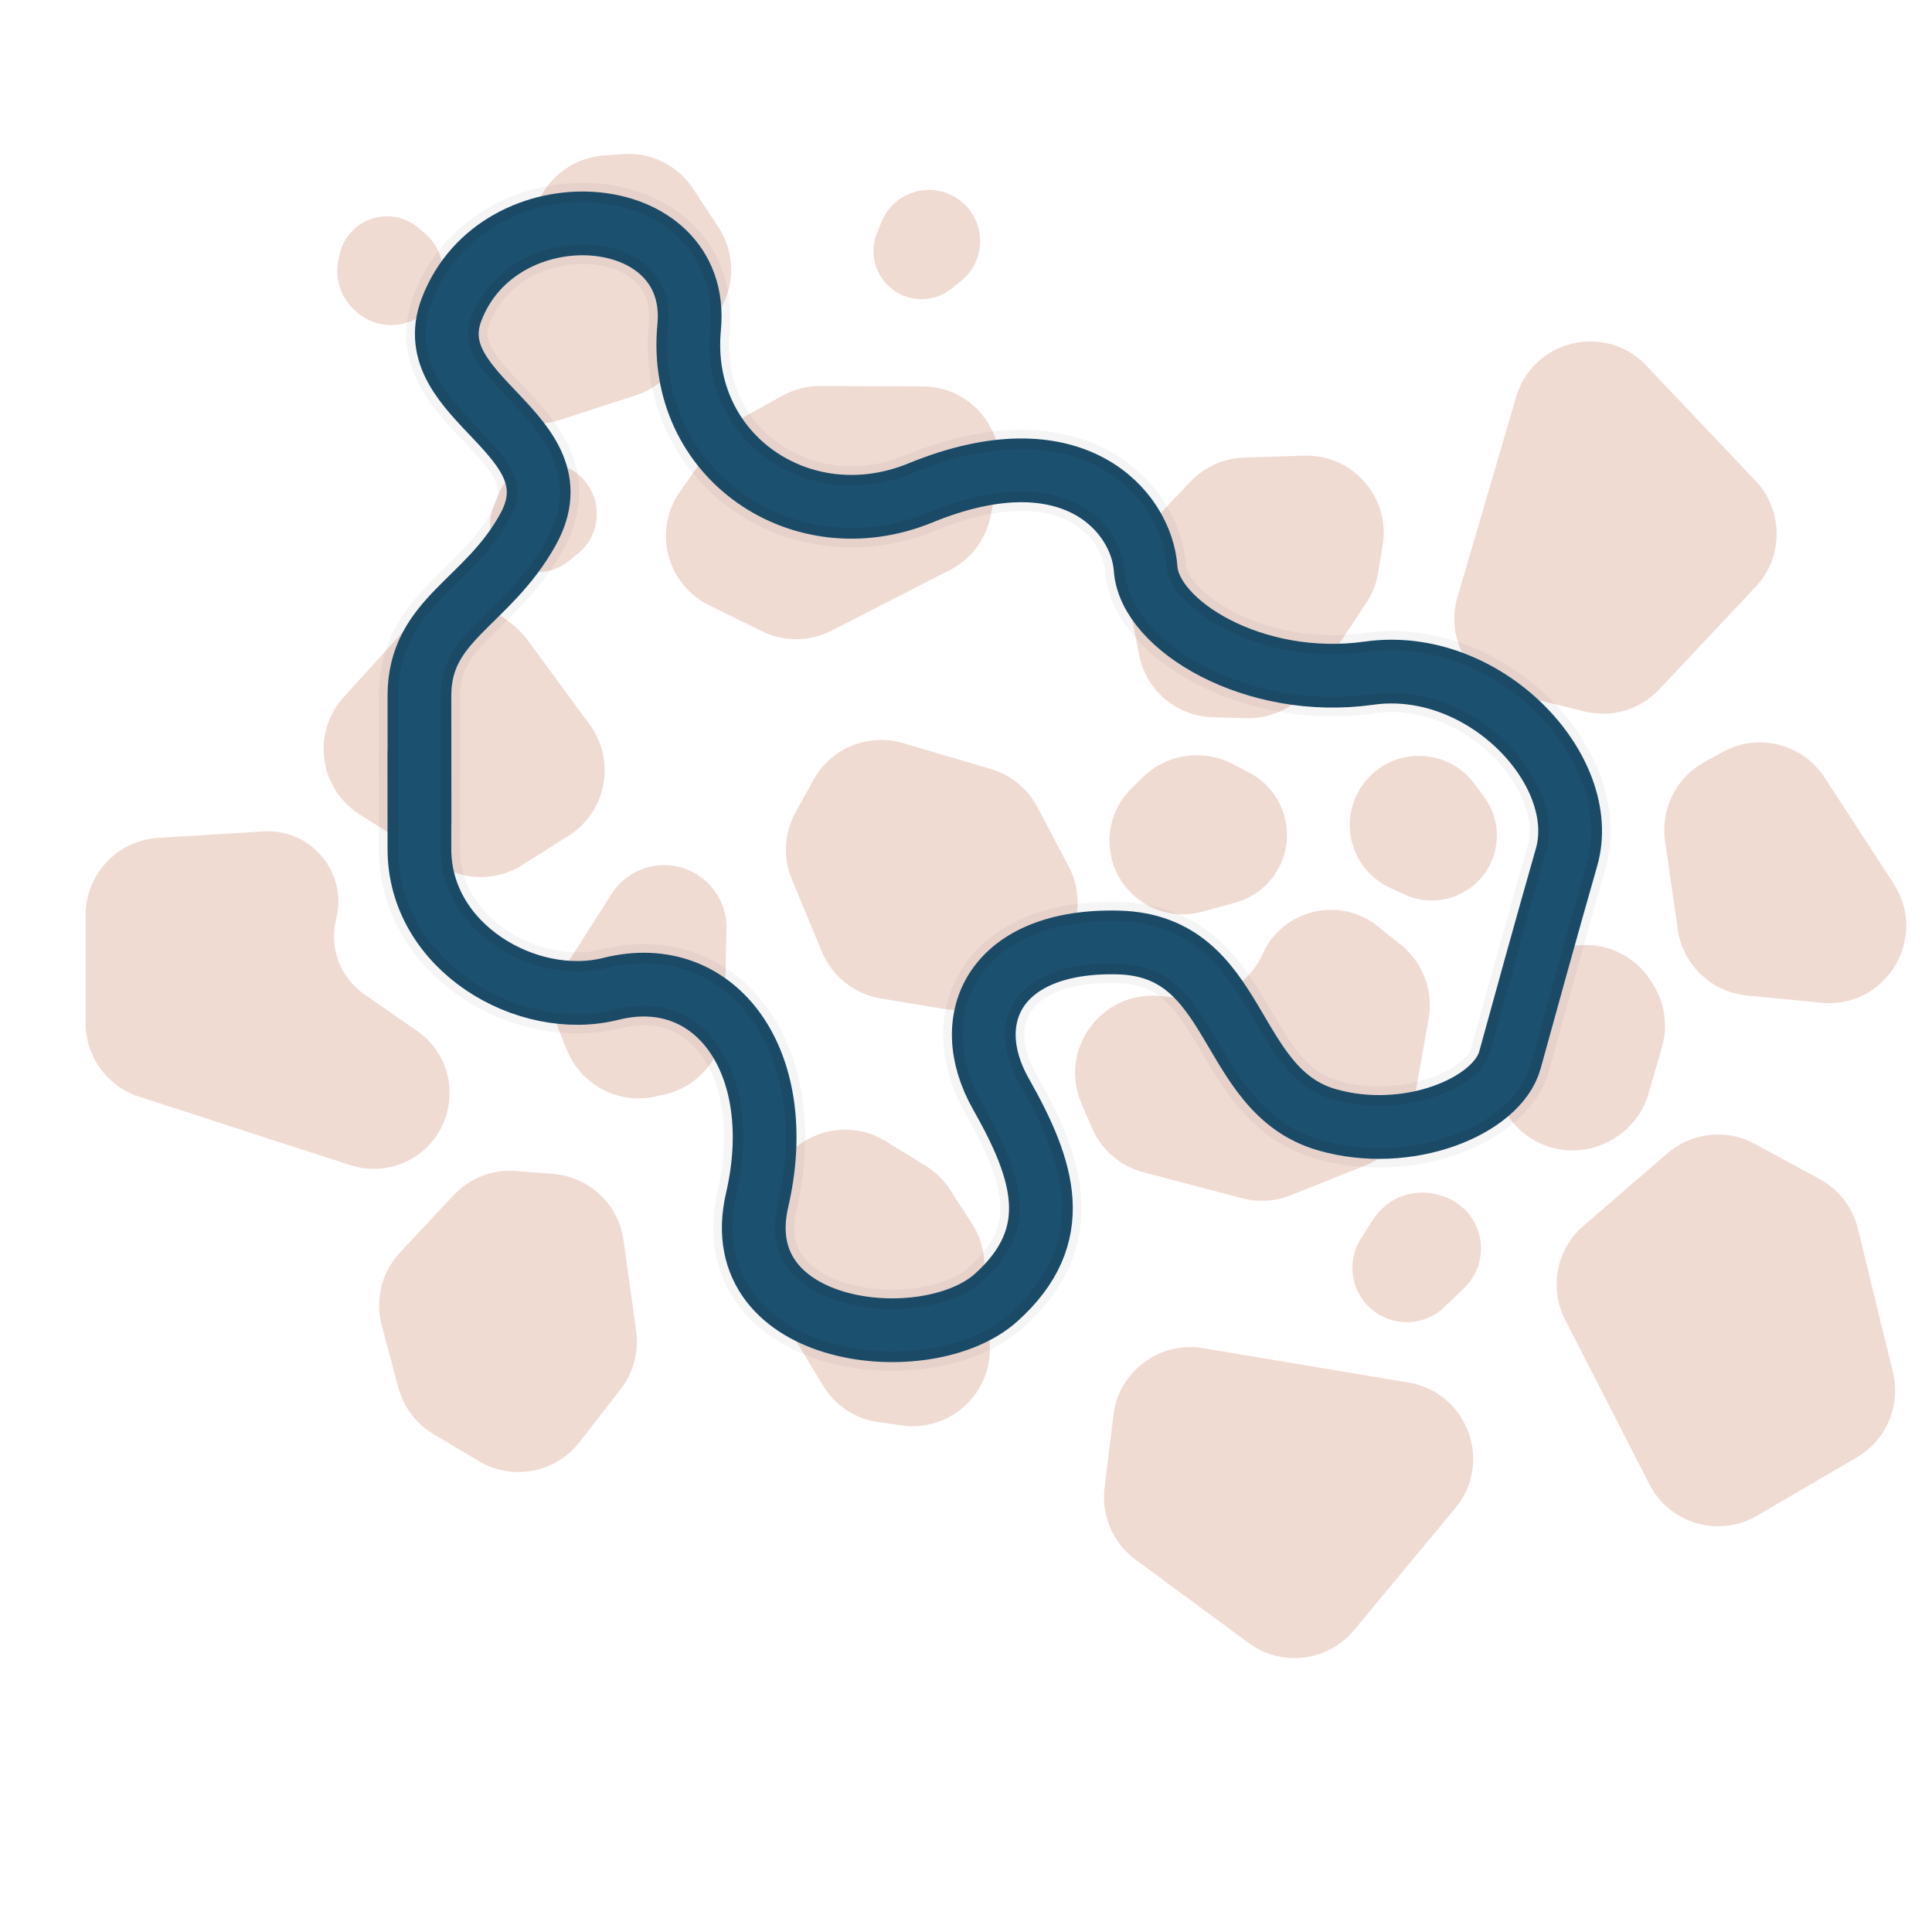
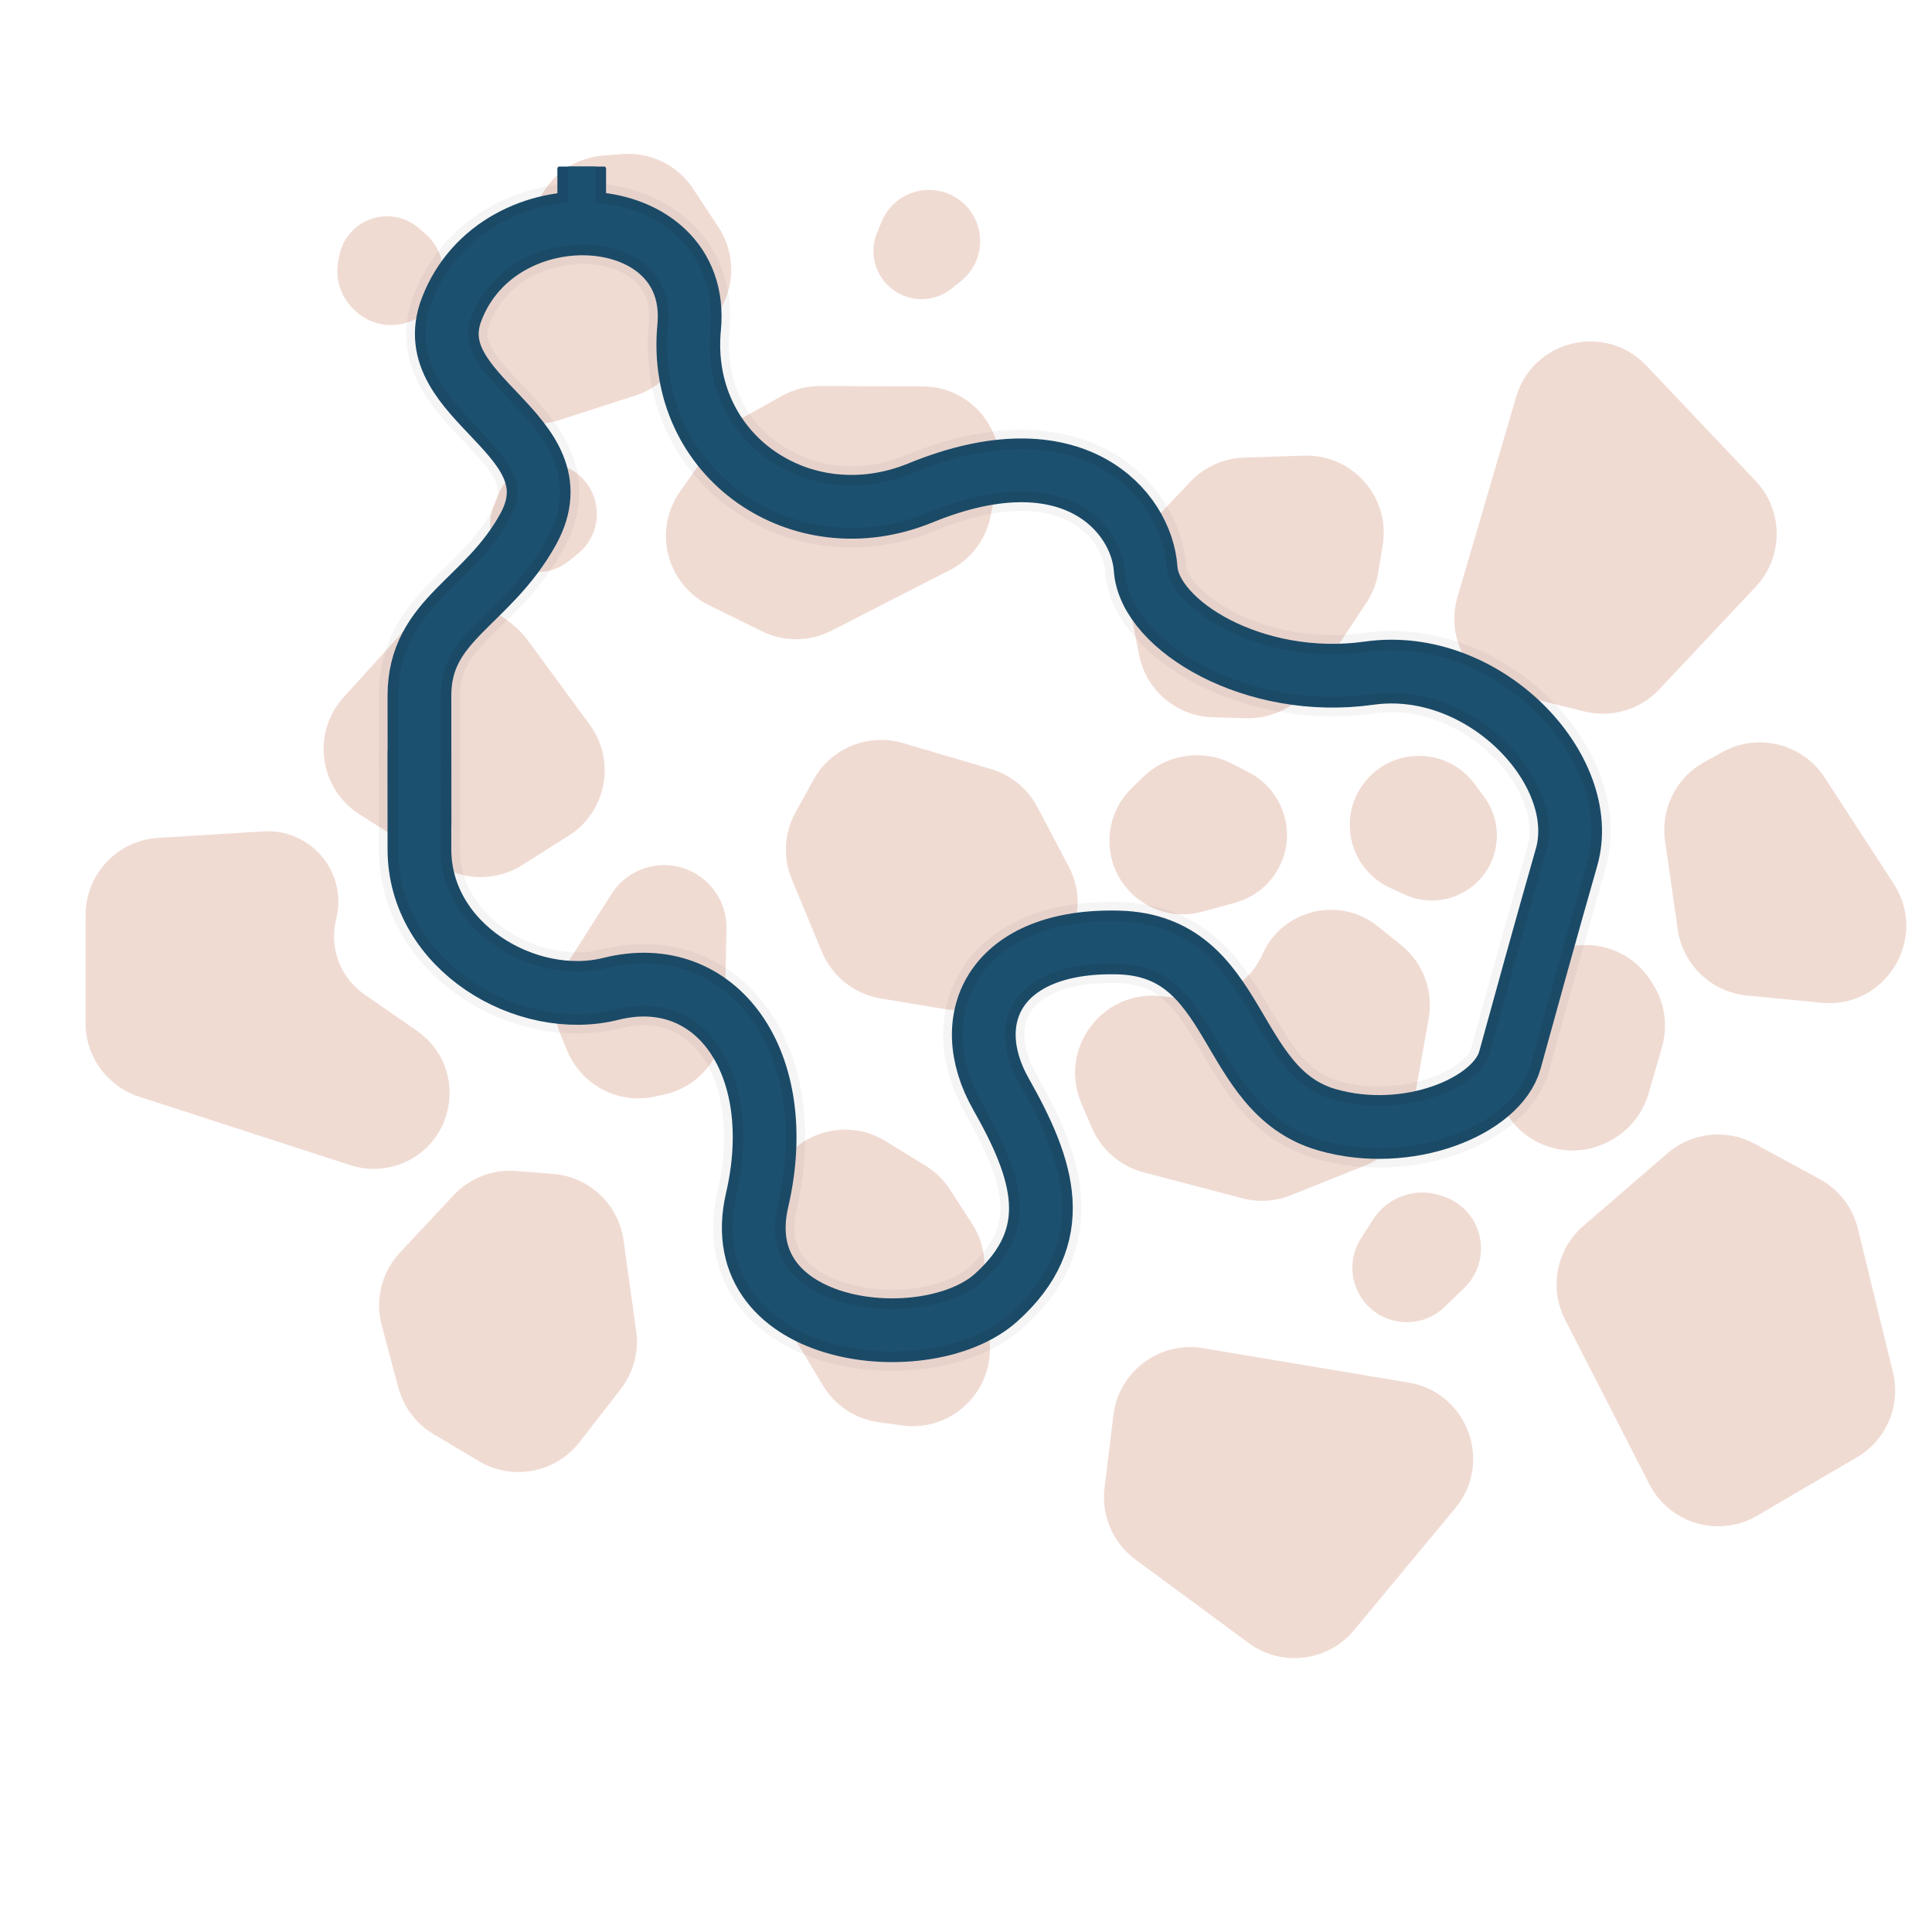
<svg xmlns="http://www.w3.org/2000/svg" width="10000" height="10000" viewBox="0 0 10000 10000" fill="none">
  <path opacity="0.4" d="M1751.66 1344.31L1756.95 1319.19C1781.15 1204.18 1881.78 1121.27 1999.3 1119.52C2059.98 1118.61 2118.94 1139.68 2165.3 1178.84L2198.3 1206.7C2306.63 1298.19 2325.61 1457.94 2241.73 1572.26C2148.25 1699.66 1965.76 1719.75 1846.81 1615.74L1840.5 1610.22C1764.97 1544.18 1731 1442.49 1751.66 1344.31Z" fill="#D9A692" />
  <path opacity="0.4" d="M1778.75 3608.49L2091.46 3263.58C2235.89 3104.28 2480.42 3087.67 2645.07 3225.97L2665.71 3243.31C2690.15 3263.84 2712.04 3287.21 2730.92 3312.94L3052.32 3750.88C3189.55 3937.88 3139.47 4202.02 2943.32 4325.81L2701.85 4478.21C2571.02 4560.78 2404.3 4560.5 2273.75 4477.49L1860.47 4214.71C1651.2 4081.66 1612.18 3792.21 1778.75 3608.49Z" fill="#D9A692" />
  <path opacity="0.4" d="M3520.58 2542.85L3702.88 2285.6C3737.51 2236.73 3782.67 2196.27 3835.03 2167.19L4049.14 2048.27C4109 2015.03 4176.38 1997.71 4244.85 1997.97L4775.69 1999.96C5027.99 2000.9 5216.41 2232.34 5166.18 2479.6L5126.69 2673.96C5102.47 2793.18 5025.31 2894.89 4917.03 2950.35L4303.29 3264.66C4190.94 3322.2 4058.02 3323.33 3944.7 3267.71L3670.68 3133.2C3449.52 3024.63 3378.13 2743.87 3520.58 2542.85Z" fill="#D9A692" />
  <path opacity="0.4" d="M4584.01 5906.39L4790.89 6033.73C4841.53 6064.9 4884.58 6106.97 4916.91 6156.87L5031.04 6333.01C5068.14 6390.27 5089.98 6456.08 5094.47 6524.17L5122.93 6955.53C5139.62 7208.45 4919.86 7412.92 4668.79 7378.06L4547.03 7361.16C4427.32 7344.54 4321.55 7274.68 4259.26 7171.11L3948.95 6655.15C3883.89 6546.97 3873.71 6414.43 3921.5 6297.58L4004.1 6095.62C4097.56 5867.07 4373.73 5776.96 4584.01 5906.39Z" fill="#D9A692" />
  <path opacity="0.4" d="M4117.68 4204.48L4210.59 4036.35C4301.33 3872.14 4493.99 3793.06 4673.92 3846.17L5128.98 3980.47C5232.52 4011.03 5319.3 4082.13 5369.63 4177.63L5531.67 4485.12C5625.77 4663.69 5572.08 4884.4 5406.46 4999.79L5181.94 5156.23C5096.33 5215.88 4990.81 5239.71 4887.87 5222.66L4558.33 5168.04C4422.16 5145.48 4307.25 5054.3 4254.31 4926.84L4098.38 4551.35C4051.64 4438.82 4058.75 4311.13 4117.68 4204.48Z" fill="#D9A692" />
  <path opacity="0.4" d="M2671.75 6060.91L2863.23 6076.21C3050.24 6091.15 3201.74 6234.05 3227.57 6419.87L3292.89 6889.81C3307.75 6996.74 3278.77 7105.12 3212.52 7190.36L2999.23 7464.78C2875.36 7624.15 2652.15 7666.26 2478.73 7562.98L2243.62 7422.96C2153.97 7369.57 2088.74 7283.26 2061.83 7182.45L1975.67 6859.72C1940.07 6726.36 1975.74 6584.08 2070.03 6483.29L2347.78 6186.38C2431.03 6097.39 2550.29 6051.2 2671.75 6060.91Z" fill="#D9A692" />
  <path opacity="0.4" d="M818.398 4336.87L1363.95 4303.25C1610.75 4288.04 1800.91 4517.49 1740.17 4757.17C1702.78 4904.72 1760.89 5059.98 1885.96 5146.73L2158.2 5335.53C2408.67 5509.23 2374.06 5889.72 2096.37 6015.38C2007.34 6055.67 1906.48 6061.29 1813.53 6031.13L719.564 5676.22C554.668 5622.73 443 5469.1 443 5295.75L443 4736.11C443 4524.75 607.438 4349.87 818.398 4336.87Z" fill="#D9A692" />
  <path opacity="0.4" d="M7067.82 6031.99L6680.24 6186.97C6600.62 6218.81 6512.87 6224.22 6429.94 6202.39L5917.89 6067.66C5798.77 6036.32 5700.73 5951.84 5652.13 5838.66L5597.48 5711.41C5477.46 5431.9 5700.98 5126.01 6003.74 5155.46L6141.91 5168.89C6308.31 5185.07 6466.35 5092.82 6534.09 4939.97C6637.18 4707.31 6932.61 4635.29 7131.22 4794.39L7250.99 4890.33C7365.26 4981.87 7420.39 5128.53 7394.71 5272.67L7313.11 5730.74C7288.87 5866.79 7196.13 5980.69 7067.82 6031.99Z" fill="#D9A692" />
  <path opacity="0.4" d="M2934.43 4989.62L3165.12 4627.21C3220.38 4540.4 3313.73 4485.15 3416.42 4478.45C3605.06 4466.16 3763.84 4617.89 3760.12 4806.9L3750.74 5283.02C3747.1 5467.61 3617.6 5625.73 3437.35 5665.67L3391.62 5675.8C3201.71 5717.88 3009.05 5617.23 2935.12 5437.31L2901.89 5356.46C2852.45 5236.16 2864.59 5099.34 2934.43 4989.62Z" fill="#D9A692" />
  <path opacity="0.4" d="M2460.97 1654.74L2799.45 1016.5C2863.76 895.238 2985.75 815.419 3122.62 805.052L3222.82 797.462C3367.54 786.501 3506.84 854.784 3586.82 975.888L3718.42 1175.17C3814.25 1320.27 3805.36 1510.65 3696.42 1646.19L3479.14 1916.54C3430.28 1977.32 3364.73 2022.5 3290.54 2046.51L2896.68 2174.01C2694.48 2239.46 2479.27 2119.36 2428.81 1912.91C2407.52 1825.82 2418.96 1733.94 2460.97 1654.74Z" fill="#D9A692" />
  <path opacity="0.4" d="M5895.8 3389.55L5835.52 3081.04C5810.71 2954.06 5848.85 2822.92 5937.89 2729.05L6161.81 2493C6234.21 2416.68 6333.75 2371.95 6438.88 2368.5L6748.92 2358.31C7000.83 2350.03 7197.53 2573.99 7156.8 2822.73L7133.71 2963.74C7124.56 3019.61 7103.65 3072.91 7072.37 3120.1L6794.9 3538.7C6718.6 3653.82 6588.31 3721.43 6450.26 3717.55L6277.14 3712.69C6090.09 3707.43 5931.68 3573.2 5895.8 3389.55Z" fill="#D9A692" />
  <path opacity="0.4" d="M7270.32 4630.18L7194.6 4595.25C6978.23 4495.44 6917.97 4216.05 7073.96 4035.93C7224.09 3862.58 7496.23 3873.16 7632.45 4057.64L7681.98 4124.72C7739.09 4202.07 7760.39 4300.15 7740.5 4394.22C7695.82 4605.54 7466.45 4720.65 7270.32 4630.18Z" fill="#D9A692" />
  <path opacity="0.4" d="M2555.55 2616.66L2579 2559.54C2645.98 2396.29 2850.78 2342.85 2988.99 2452.56C3122 2558.14 3122.8 2759.82 2990.62 2866.45L2942.56 2905.22C2887.14 2949.92 2815.25 2968.79 2745.03 2957.06C2587.26 2930.7 2494.83 2764.64 2555.55 2616.66Z" fill="#D9A692" />
  <path opacity="0.4" d="M8521.41 1892.3L9086.27 2487.97C9232.14 2641.79 9232.67 2882.7 9087.48 3037.17L8588.37 3568.15C8489.51 3673.32 8341.65 3717.07 8201.48 3682.63L7832.16 3591.89C7610.89 3537.53 7479.66 3309.61 7543.74 3090.96L7847.3 2055.05C7934.06 1759 8309.13 1668.44 8521.41 1892.3Z" fill="#D9A692" />
  <path opacity="0.4" d="M7532.7 7806.21L7008.44 8437.91C6873.06 8601.04 6633.92 8630.22 6463.28 8504.43L5876.71 8072.01C5760.53 7986.36 5699.5 7844.76 5717.02 7701.49L5763.19 7324C5790.85 7097.84 6001.55 6940.43 6226.27 6978.04L7290.93 7156.25C7595.2 7207.18 7729.72 7568.82 7532.7 7806.21Z" fill="#D9A692" />
  <path opacity="0.4" d="M9427.53 5190.25L9041.25 5152.62C8857.75 5134.74 8710.23 4993.76 8684.08 4811.25L8618.21 4351.68C8594.59 4186.9 8675.5 4024.72 8821.34 3944.47L8916.31 3892.22C9099.89 3791.22 9330.3 3849 9444.5 4024.67L9801.68 4574.12C9984.36 4855.14 9761.13 5222.75 9427.53 5190.25Z" fill="#D9A692" />
  <path opacity="0.4" d="M8536.88 7682.18L8100.83 6830.38C8016.81 6666.26 8055.86 6465.98 8195.36 6345.44L8630.46 5969.49C8756.42 5860.65 8936.62 5841.2 9082.9 5920.66L9418.85 6103.12C9518 6156.98 9589.8 6250.2 9616.54 6359.82L9797.86 7103.1C9839.77 7274.92 9763.87 7453.87 9611.21 7543.17L9094.89 7845.18C8896.59 7961.17 8641.56 7886.67 8536.88 7682.18Z" fill="#D9A692" />
  <path opacity="0.4" d="M7043.85 6410.82L7105.92 6313.29C7181.12 6195.11 7327.36 6143.65 7460.01 6188.68L7473.22 6193.16C7585.03 6231.12 7661.65 6334.36 7665.59 6452.38C7668.26 6532.37 7637.02 6609.77 7579.57 6665.5L7477.71 6764.3C7388.29 6851.04 7252.53 6868.76 7143.85 6807.88C7002.68 6728.8 6956.98 6547.33 7043.85 6410.82Z" fill="#D9A692" />
  <path opacity="0.4" d="M7798.47 5135.24L7924 5009.19C8106.4 4826.04 8412.01 4861.39 8547.79 5081.33L8558.48 5098.65C8617.81 5194.75 8633.74 5311.45 8602.36 5419.94L8532.58 5661.1C8503.11 5762.97 8434.39 5848.96 8341.53 5900.18L8332.46 5905.18C8124 6020.17 7861.86 5928.73 7770.14 5709.03L7712.77 5571.6C7650.4 5422.2 7684.23 5249.95 7798.47 5135.24Z" fill="#D9A692" />
  <path opacity="0.4" d="M4539.55 1204.66L4563 1147.54C4629.98 984.294 4834.78 930.854 4972.99 1040.56C5106 1146.14 5106.8 1347.82 4974.62 1454.45L4926.56 1493.22C4871.14 1537.92 4799.25 1556.79 4729.03 1545.06C4571.26 1518.7 4478.83 1352.64 4539.55 1204.66Z" fill="#D9A692" />
  <path opacity="0.4" d="M6394.56 4671.83L6223.82 4718.88C5988.9 4783.62 5754.56 4613.82 5742.9 4370.42C5737.7 4261.88 5779.18 4156.3 5856.87 4080.32L5915.47 4023.01C6039.17 3902.03 6226.64 3874.3 6380.07 3954.29L6466.03 3999.11C6609.99 4074.16 6686.72 4235.58 6654.03 4394.6C6626.52 4528.43 6526.28 4635.53 6394.56 4671.83Z" fill="#D9A692" />
  <path d="M2170.5 3894.81L2171 4395.99C2171 4902.21 2726.5 5227.41 3162.2 5118.21C3706.83 4981.72 4083.17 5502.52 3918.85 6211.49C3754.53 6920.47 4800.06 7036.42 5156.52 6715.73C5512.98 6395.03 5405.65 6059.1 5181.04 5662.86C4956.43 5266.63 5156.52 4861.79 5789.27 4878.35C6422.02 4894.92 6341.85 5642.99 6866.6 5795.38C7286.41 5917.3 7749.39 5726.48 7815.4 5486.61C7881.41 5246.75 8005.42 4796.59 8108.25 4437.73C8236.79 3989.15 7683.55 3400.1 7086.58 3484.25C6489.6 3568.4 5949.61 3235.78 5929.74 2943.58C5909.86 2651.37 5557.37 2226.65 4764.28 2551.32C4146.3 2804.31 3503.42 2359.17 3567.03 1693.93C3630.63 1028.68 2581.79 961.097 2337.3 1601.83C2159.94 2066.65 3006.38 2244.92 2733.52 2739.5C2521.5 3123.8 2171 3203.98 2171 3600.21L2171.5 4262.31" stroke="black" stroke-opacity="0.04" stroke-width="420" stroke-linecap="round" />
  <path d="M2170.5 3894.81L2171 4395.99C2171 4902.21 2726.5 5227.41 3162.2 5118.21C3706.83 4981.72 4083.17 5502.52 3918.85 6211.49C3754.53 6920.47 4800.06 7036.42 5156.52 6715.73C5512.98 6395.03 5405.65 6059.1 5181.04 5662.86C4956.43 5266.63 5156.52 4861.79 5789.27 4878.35C6422.02 4894.92 6341.85 5642.99 6866.6 5795.38C7286.41 5917.3 7749.39 5726.48 7815.4 5486.61C7881.41 5246.75 8005.42 4796.59 8108.25 4437.73C8236.79 3989.15 7683.55 3400.1 7086.58 3484.25C6489.6 3568.4 5949.61 3235.78 5929.74 2943.58C5909.86 2651.37 5557.37 2226.65 4764.28 2551.32C4146.3 2804.31 3503.42 2359.17 3567.03 1693.93C3630.63 1028.68 2581.79 961.097 2337.3 1601.83C2159.94 2066.65 3006.38 2244.92 2733.52 2739.5C2521.5 3123.8 2171 3203.98 2171 3600.21L2171.5 4262.31" stroke="#1B4A67" stroke-width="330" stroke-linecap="round" />
  <path d="M2170.5 3894.5L2171 4395.68C2171 4901.9 2726.5 5227.1 3162.2 5117.9C3706.83 4981.41 4083.17 5502.21 3918.85 6211.18C3754.53 6920.16 4800.06 7036.11 5156.52 6715.42C5512.98 6394.72 5405.65 6058.79 5181.04 5662.56C4956.43 5266.32 5156.52 4861.48 5789.27 4878.04C6422.02 4894.61 6341.85 5642.68 6866.6 5795.07C7286.41 5916.99 7749.39 5726.17 7815.4 5486.31C7881.41 5246.44 8005.42 4796.28 8108.25 4437.42C8236.79 3988.84 7683.55 3399.8 7086.58 3483.94C6489.6 3568.09 5949.61 3235.47 5929.74 2943.27C5909.86 2651.06 5557.37 2226.34 4764.28 2551.01C4146.29 2804 3503.42 2358.86 3567.03 1693.62C3630.63 1028.37 2581.79 960.788 2337.3 1601.52C2159.94 2066.34 3006.38 2244.61 2733.52 2739.19C2521.5 3123.49 2171 3203.67 2171 3599.9L2171.5 4262" stroke="#1C506F" stroke-width="220" stroke-linecap="round" />
+   <rect x="2885" y="862" width="252" height="188" rx="10" fill="#1B4A68" />
+   <rect x="2939" y="862" width="144" height="188" fill="#1C506F" />
</svg>
